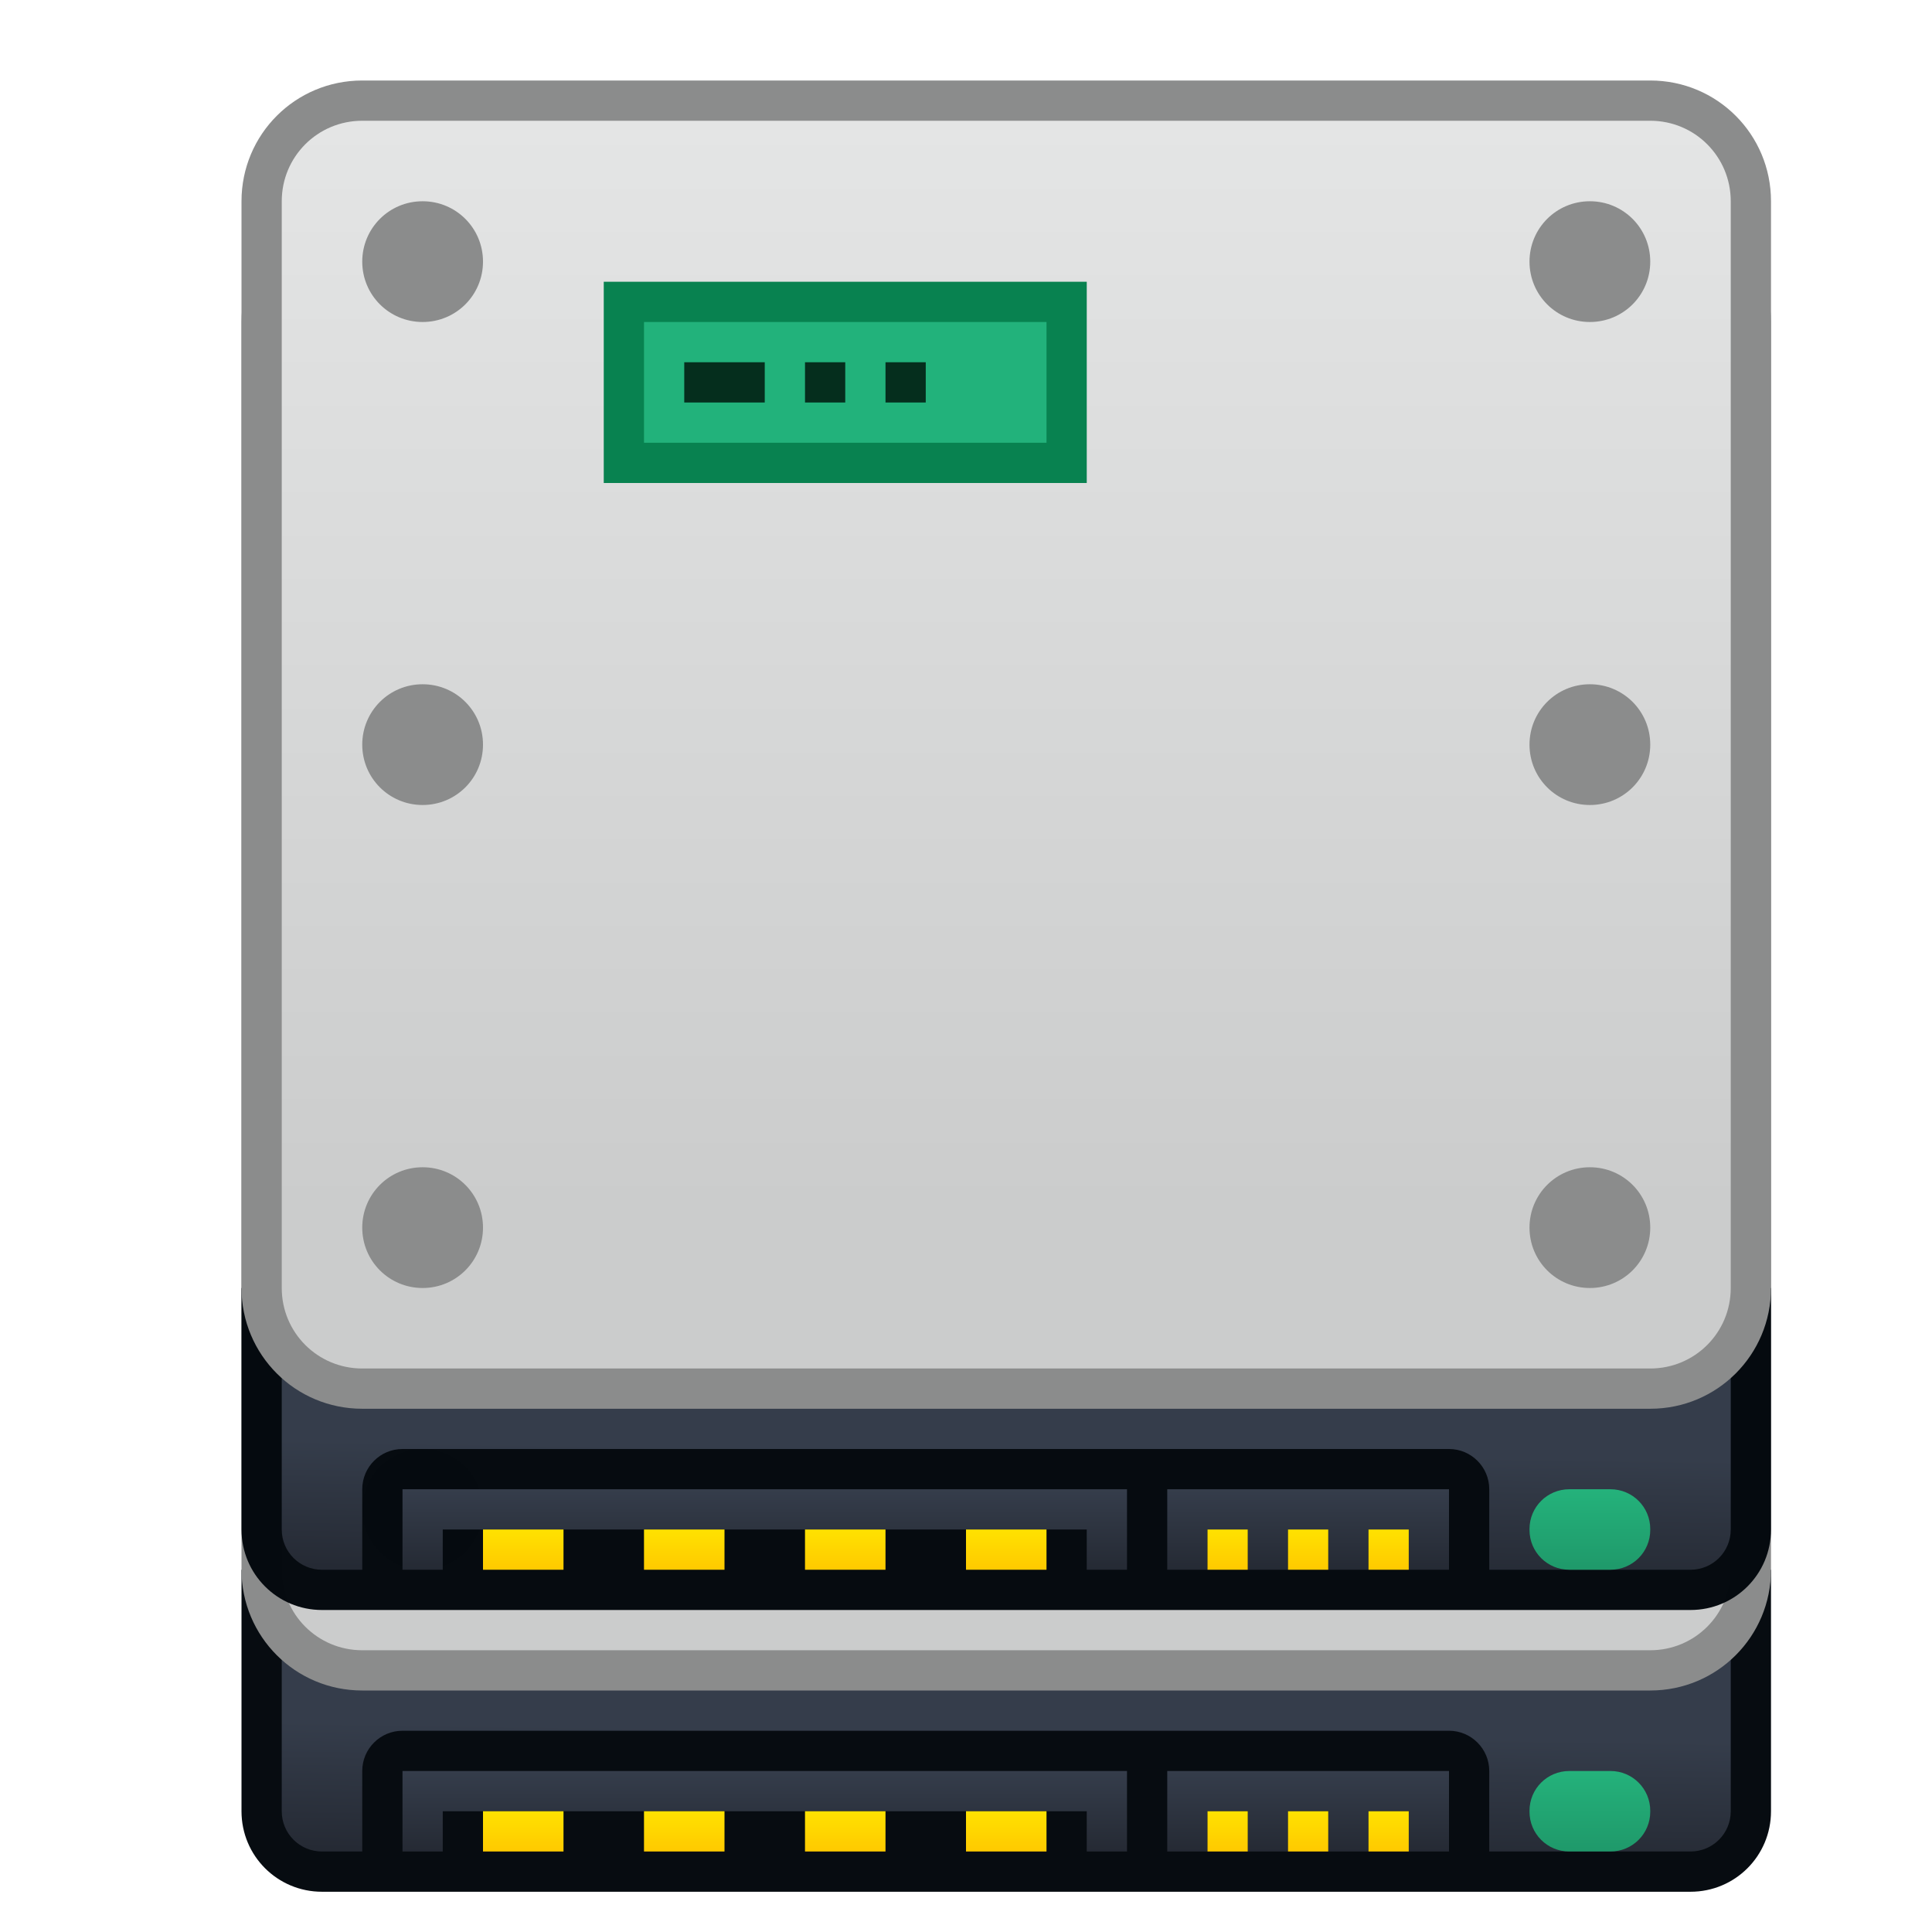
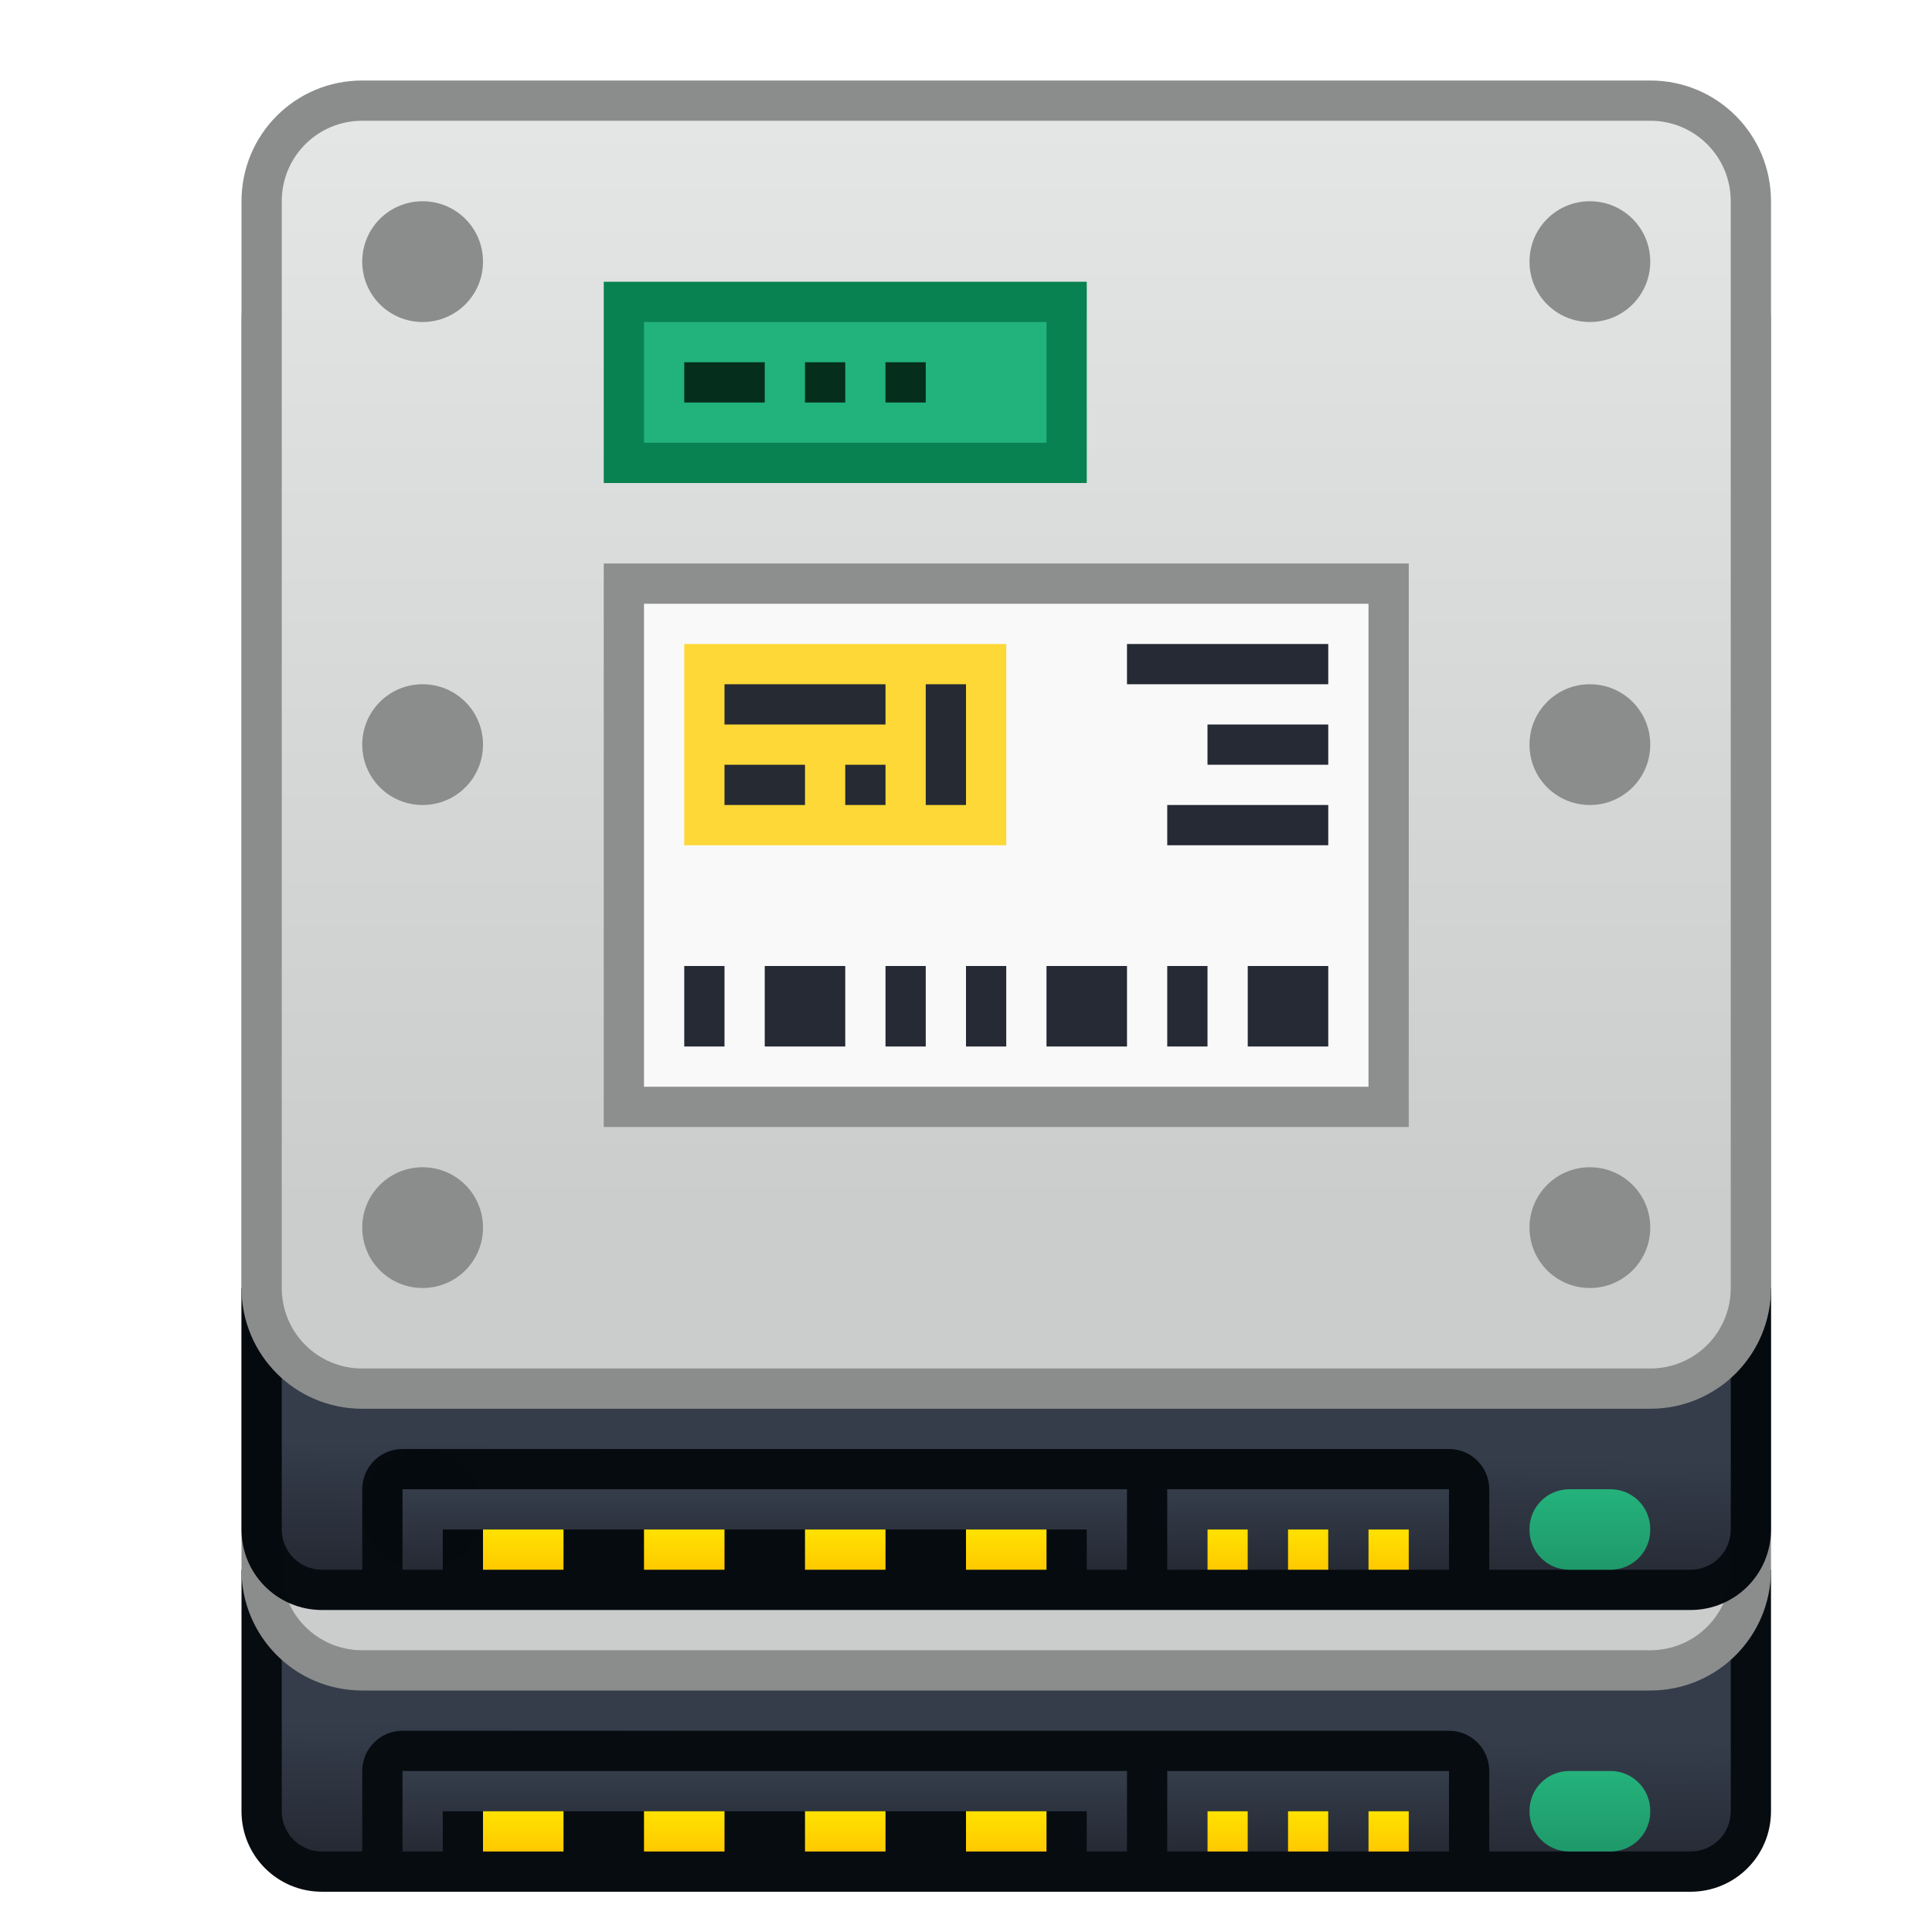
<svg xmlns="http://www.w3.org/2000/svg" xmlns:xlink="http://www.w3.org/1999/xlink" width="48" height="48" viewBox="0 0 48 48" version="1.1" id="svg8">
  <defs id="defs2">
    <linearGradient gradientTransform="translate(-34,-12.00002)" xlink:href="#linearGradient828" id="linearGradient981-5" x1="35" y1="309.65" x2="35" y2="307.65" gradientUnits="userSpaceOnUse" />
    <linearGradient id="linearGradient828">
      <stop id="stop824" offset="0" style="stop-color:#1f996a;stop-opacity:1" />
      <stop id="stop826" offset="1" style="stop-color:#24b27b;stop-opacity:1" />
    </linearGradient>
    <linearGradient gradientTransform="translate(-15.59375,-13.00001)" xlink:href="#linearGradient4627" id="linearGradient1112-3-3-9" x1="11" y1="310.65" x2="11" y2="309.65" gradientUnits="userSpaceOnUse" />
    <linearGradient id="linearGradient4627">
      <stop style="stop-color:#ffc900;stop-opacity:1" offset="0" id="stop4623" />
      <stop style="stop-color:#ffe200;stop-opacity:1" offset="1" id="stop4625" />
    </linearGradient>
    <linearGradient gradientTransform="translate(-17.59375,-13.00001)" xlink:href="#linearGradient4627" id="linearGradient1112-3-3-3" x1="11" y1="310.65" x2="11" y2="309.65" gradientUnits="userSpaceOnUse" />
    <linearGradient gradientTransform="translate(-19.59375,-13.00001)" xlink:href="#linearGradient4627" id="linearGradient1112-3-3" x1="11" y1="310.65" x2="11" y2="309.65" gradientUnits="userSpaceOnUse" />
    <linearGradient xlink:href="#linearGradient4506" id="linearGradient1261" x1="30" y1="310.65" x2="30" y2="308.65" gradientUnits="userSpaceOnUse" gradientTransform="translate(-37,-13)" />
    <linearGradient id="linearGradient4506">
      <stop id="stop4502" offset="0" style="stop-color:#252a34;stop-opacity:1" />
      <stop id="stop4504" offset="1" style="stop-color:#353d4b;stop-opacity:1" />
    </linearGradient>
    <linearGradient gradientTransform="translate(-25,-13.00001)" xlink:href="#linearGradient4627" id="linearGradient1112-3" x1="11" y1="310.65" x2="11" y2="309.65" gradientUnits="userSpaceOnUse" />
    <linearGradient gradientTransform="translate(-29,-13.00001)" xlink:href="#linearGradient4627" id="linearGradient1112-8" x1="11" y1="310.65" x2="11" y2="309.65" gradientUnits="userSpaceOnUse" />
    <linearGradient gradientTransform="translate(-33,-13.00001)" xlink:href="#linearGradient4627" id="linearGradient1112-1" x1="11" y1="310.65" x2="11" y2="309.65" gradientUnits="userSpaceOnUse" />
    <linearGradient xlink:href="#linearGradient4627" id="linearGradient1112" x1="11" y1="310.65" x2="11" y2="309.65" gradientUnits="userSpaceOnUse" gradientTransform="translate(-37,-13)" />
    <linearGradient xlink:href="#linearGradient4506" id="linearGradient1253" x1="17" y1="44" x2="17" y2="42" gradientUnits="userSpaceOnUse" gradientTransform="translate(-37,253.65)" />
    <linearGradient xlink:href="#linearGradient4506" id="linearGradient1319-0" gradientUnits="userSpaceOnUse" x1="9" y1="42" x2="9.045" y2="38.846" gradientTransform="translate(-35,255.65)" />
    <linearGradient xlink:href="#linearGradient1378-7" id="linearGradient1017-9" x1="17" y1="300.65" x2="17" y2="272.65" gradientUnits="userSpaceOnUse" gradientTransform="translate(-35,-12)" />
    <linearGradient id="linearGradient1378-7">
      <stop id="stop1374-9" offset="0" style="stop-color:#cbcccc;stop-opacity:1" />
      <stop id="stop1376-2" offset="1" style="stop-color:#e5e6e6;stop-opacity:1" />
    </linearGradient>
    <linearGradient xlink:href="#linearGradient4506" id="linearGradient1796" gradientUnits="userSpaceOnUse" gradientTransform="translate(-35,255.65)" x1="9" y1="42" x2="9.045" y2="38.846" />
    <linearGradient xlink:href="#linearGradient1378-7" id="linearGradient1798" gradientUnits="userSpaceOnUse" gradientTransform="translate(-35,-12)" x1="17" y1="300.65" x2="17" y2="272.65" />
    <linearGradient xlink:href="#linearGradient828" id="linearGradient1800" gradientUnits="userSpaceOnUse" gradientTransform="translate(-34,-12.00002)" x1="35" y1="309.65" x2="35" y2="307.65" />
    <linearGradient xlink:href="#linearGradient4506" id="linearGradient1802" gradientUnits="userSpaceOnUse" gradientTransform="translate(-37,253.65)" x1="17" y1="44" x2="17" y2="42" />
    <linearGradient xlink:href="#linearGradient4506" id="linearGradient1804" gradientUnits="userSpaceOnUse" gradientTransform="translate(-37,-13)" x1="30" y1="310.65" x2="30" y2="308.65" />
    <linearGradient xlink:href="#linearGradient4627" id="linearGradient1806" gradientUnits="userSpaceOnUse" gradientTransform="translate(-37,-13)" x1="11" y1="310.65" x2="11" y2="309.65" />
    <linearGradient xlink:href="#linearGradient4627" id="linearGradient1808" gradientUnits="userSpaceOnUse" gradientTransform="translate(-33,-13.00001)" x1="11" y1="310.65" x2="11" y2="309.65" />
    <linearGradient xlink:href="#linearGradient4627" id="linearGradient1810" gradientUnits="userSpaceOnUse" gradientTransform="translate(-29,-13.00001)" x1="11" y1="310.65" x2="11" y2="309.65" />
    <linearGradient xlink:href="#linearGradient4627" id="linearGradient1812" gradientUnits="userSpaceOnUse" gradientTransform="translate(-25,-13.00001)" x1="11" y1="310.65" x2="11" y2="309.65" />
    <linearGradient xlink:href="#linearGradient4627" id="linearGradient1814" gradientUnits="userSpaceOnUse" gradientTransform="translate(-19.59375,-13.00001)" x1="11" y1="310.65" x2="11" y2="309.65" />
    <linearGradient xlink:href="#linearGradient4627" id="linearGradient1816" gradientUnits="userSpaceOnUse" gradientTransform="translate(-17.59375,-13.00001)" x1="11" y1="310.65" x2="11" y2="309.65" />
    <linearGradient xlink:href="#linearGradient4627" id="linearGradient1818" gradientUnits="userSpaceOnUse" gradientTransform="translate(-15.59375,-13.00001)" x1="11" y1="310.65" x2="11" y2="309.65" />
  </defs>
  <g id="layer1" transform="translate(0,-266.65)">
    <g id="layer1-9-7" transform="translate(1,-4)">
      <g id="g1888" transform="translate(0,-1)">
        <g transform="translate(0,7)" id="layer1-9">
          <g id="g6532" transform="translate(38,13)">
            <path style="opacity:1;fill:#03080d;fill-opacity:0.98;stroke:none;stroke-width:2;stroke-linecap:round;stroke-linejoin:round;stroke-miterlimit:4;stroke-dasharray:none;stroke-opacity:1" d="m -33,290.65 v 2 1 3 c 0,1.108 0.892,2 2,2 H 3 c 1.108,0 2,-0.892 2,-2 v -3 -1 -2 H 3 -31 Z" id="rect979-6" />
            <path style="opacity:1;fill:url(#linearGradient1319-0);fill-opacity:1;stroke:none;stroke-width:2;stroke-linecap:round;stroke-linejoin:round;stroke-miterlimit:4;stroke-dasharray:none;stroke-opacity:1" d="m -32,290.65 v 1 3 2 c 0,0.554 0.446,1 1,1 h 1 v -2 c 0,-0.277 0.112,-0.526 0.293,-0.707 0.181,-0.181 0.43,-0.293 0.707,-0.293 h 26 c 0.277,0 0.526,0.112 0.707,0.293 C -2.112,295.124 -2,295.373 -2,295.65 v 2 h 5 c 0.554,0 1,-0.446 1,-1 v -2 -3 -1 H 3 -31 Z" id="rect981-0" />
            <path style="opacity:1;fill:#8b8c8c;fill-opacity:1;stroke:none;stroke-width:2;stroke-linecap:round;stroke-linejoin:round;stroke-miterlimit:4;stroke-dasharray:none;stroke-opacity:1" d="M -30,256.65 H 2 c 1.662,0 3,1.338 3,3 v 31 c 0,1.662 -1.338,3 -3,3 h -32 c -1.662,0 -3,-1.338 -3,-3 v -31 c 0,-1.662 1.338,-3 3,-3 z" id="rect975-6" />
            <path style="opacity:1;fill:url(#linearGradient1017-9);fill-opacity:1;stroke:none;stroke-width:2;stroke-linecap:round;stroke-linejoin:round;stroke-miterlimit:4;stroke-dasharray:none;stroke-opacity:1" d="m -30,257.65 c -1.108,0 -2,0.892 -2,2 v 31 c 0,1.108 0.892,2 2,2 H 2 c 1.108,0 2,-0.892 2,-2 v -31 c 0,-1.108 -0.892,-2 -2,-2 z" id="rect977-2" />
            <path style="opacity:1;fill:url(#linearGradient981-5);fill-opacity:1;stroke:none;stroke-width:2;stroke-linecap:round;stroke-linejoin:round;stroke-miterlimit:4;stroke-dasharray:none;stroke-opacity:1" d="M -0.011,295.65 H 1.011 C 1.559,295.65 2,296.091 2,296.639 v 0.022 C 2,297.209 1.559,297.65 1.011,297.65 H -0.011 C -0.559,297.65 -1,297.209 -1,296.661 v -0.022 c 0,-0.548 0.441,-0.989 0.989,-0.989 z" id="rect885-9" />
            <path style="opacity:1;fill:url(#linearGradient1253);fill-opacity:1;stroke:none;stroke-width:2;stroke-linecap:round;stroke-linejoin:round;stroke-miterlimit:4;stroke-dasharray:none;stroke-opacity:1" d="m -29,295.65 v 2 h 1 v -1 h 1 15 v 1 h 1 v -1 -1 h -1 -15 -1 z" id="rect1029" />
            <path style="opacity:1;fill:url(#linearGradient1261);fill-opacity:1;stroke:none;stroke-width:2;stroke-linecap:round;stroke-linejoin:round;stroke-miterlimit:4;stroke-dasharray:none;stroke-opacity:1" d="m -10,295.65 v 1 1 h 1 v -1 h 1 v 1 h 1 v -1 h 1 v 1 h 1 v -1 h 1 v 1 h 1 v -1 -1 z" id="rect1043" />
            <path style="opacity:1;fill:url(#linearGradient1112);fill-opacity:1;stroke:none;stroke-width:2;stroke-linecap:round;stroke-linejoin:round;stroke-miterlimit:4;stroke-dasharray:none;stroke-opacity:1" d="m -27,296.65 h 2 v 1 h -2 z" id="rect1045" />
            <path style="opacity:1;fill:url(#linearGradient1112-1);fill-opacity:1;stroke:none;stroke-width:2;stroke-linecap:round;stroke-linejoin:round;stroke-miterlimit:4;stroke-dasharray:none;stroke-opacity:1" d="m -23,296.65 h 2 v 1 h -2 z" id="rect1045-7" />
            <path style="opacity:1;fill:url(#linearGradient1112-8);fill-opacity:1;stroke:none;stroke-width:2;stroke-linecap:round;stroke-linejoin:round;stroke-miterlimit:4;stroke-dasharray:none;stroke-opacity:1" d="m -19,296.65 h 2 v 1 h -2 z" id="rect1045-0" />
            <path style="opacity:1;fill:url(#linearGradient1112-3);fill-opacity:1;stroke:none;stroke-width:2;stroke-linecap:round;stroke-linejoin:round;stroke-miterlimit:4;stroke-dasharray:none;stroke-opacity:1" d="m -15,296.65 h 2 v 1 h -2 z" id="rect1045-06" />
            <path style="opacity:1;fill:url(#linearGradient1112-3-3);fill-opacity:1;stroke:none;stroke-width:2;stroke-linecap:round;stroke-linejoin:round;stroke-miterlimit:4;stroke-dasharray:none;stroke-opacity:1" d="m -9,296.65 h 1 V 297.65 h -1 z" id="rect1045-06-5" />
            <path style="opacity:1;fill:url(#linearGradient1112-3-3-3);fill-opacity:1;stroke:none;stroke-width:2;stroke-linecap:round;stroke-linejoin:round;stroke-miterlimit:4;stroke-dasharray:none;stroke-opacity:1" d="m -7,296.65 h 1 V 297.65 h -1 z" id="rect1045-06-5-2" />
            <path style="opacity:1;fill:url(#linearGradient1112-3-3-9);fill-opacity:1;stroke:none;stroke-width:2;stroke-linecap:round;stroke-linejoin:round;stroke-miterlimit:4;stroke-dasharray:none;stroke-opacity:1" d="m -5,296.65 h 1 V 297.65 h -1 z" id="rect1045-06-5-7" />
            <path style="opacity:1;fill:#a5a6a6;fill-opacity:1;stroke:none;stroke-width:2;stroke-linecap:round;stroke-linejoin:round;stroke-miterlimit:4;stroke-dasharray:none;stroke-opacity:1" d="m -27.486,259.65 c 0.831,0 1.5,0.669 1.5,1.5 0,0.831 -0.669,1.5 -1.5,1.5 -0.831,0 -1.5,-0.669 -1.5,-1.5 0,-0.831 0.669,-1.5 1.5,-1.5 z" id="path950" />
            <path style="opacity:1;fill:#a5a6a6;fill-opacity:1;stroke:none;stroke-width:2;stroke-linecap:round;stroke-linejoin:round;stroke-miterlimit:4;stroke-dasharray:none;stroke-opacity:1" d="m -0.472,259.65 c 0.831,0 1.5,0.669 1.5,1.5 0,0.831 -0.669,1.5 -1.5,1.5 -0.831,0 -1.5,-0.669 -1.5,-1.5 0,-0.831 0.669,-1.5 1.5,-1.5 z" id="path948" />
            <path style="opacity:1;fill:#a5a6a6;fill-opacity:1;stroke:none;stroke-width:2;stroke-linecap:round;stroke-linejoin:round;stroke-miterlimit:4;stroke-dasharray:none;stroke-opacity:1" d="m -28.5,287.65 c 0.831,0 1.5,0.669 1.5,1.5 0,0.831 -0.669,1.5 -1.5,1.5 -0.831,0 -1.5,-0.669 -1.5,-1.5 0,-0.831 0.669,-1.5 1.5,-1.5 z" id="path942" />
            <path style="opacity:1;fill:#a5a6a6;fill-opacity:1;stroke:none;stroke-width:2;stroke-linecap:round;stroke-linejoin:round;stroke-miterlimit:4;stroke-dasharray:none;stroke-opacity:1" d="m 0.5,287.65 c 0.831,0 1.5,0.669 1.5,1.5 0,0.831 -0.669,1.5 -1.5,1.5 -0.831,0 -1.5,-0.669 -1.5,-1.5 0,-0.831 0.669,-1.5 1.5,-1.5 z" id="rect977-4" />
            <path style="opacity:0.98;fill:#04814e;fill-opacity:1;stroke:none;stroke-width:2;stroke-linecap:round;stroke-linejoin:round;stroke-miterlimit:4;stroke-dasharray:none;stroke-dashoffset:0;stroke-opacity:1" d="m -24,261.65 h 12 v 5 h -12 z" id="rect1082-2" />
            <path style="opacity:0.98;fill:#23b27b;fill-opacity:1;stroke:none;stroke-width:2;stroke-linecap:round;stroke-linejoin:round;stroke-miterlimit:4;stroke-dasharray:none;stroke-dashoffset:0;stroke-opacity:1" d="m -23,262.65 h 10 v 3 h -10 z" id="rect1084-7" />
            <path id="rect1098-0" d="m -22,263.65 v 1 h 2 v -1 z m 3,0 v 1 h 1 v -1 z m 2,0 v 1 h 1 v -1 z" style="opacity:0.98;fill:#042c1c;fill-opacity:1;stroke:none;stroke-width:2;stroke-linecap:round;stroke-linejoin:round;stroke-miterlimit:4;stroke-dasharray:none;stroke-dashoffset:0;stroke-opacity:1" />
          </g>
        </g>
        <g id="g6532-9" transform="translate(38,13)">
          <path style="opacity:1;fill:#03080d;fill-opacity:0.98;stroke:none;stroke-width:2;stroke-linecap:round;stroke-linejoin:round;stroke-miterlimit:4;stroke-dasharray:none;stroke-opacity:1" d="m -33,290.65 v 2 1 3 c 0,1.108 0.892,2 2,2 H 3 c 1.108,0 2,-0.892 2,-2 v -3 -1 -2 H 3 -31 Z" id="rect979-6-2" />
          <path style="opacity:1;fill:url(#linearGradient1796);fill-opacity:1;stroke:none;stroke-width:2;stroke-linecap:round;stroke-linejoin:round;stroke-miterlimit:4;stroke-dasharray:none;stroke-opacity:1" d="m -32,290.65 v 1 3 2 c 0,0.554 0.446,1 1,1 h 1 v -2 c 0,-0.277 0.112,-0.526 0.293,-0.707 0.181,-0.181 0.43,-0.293 0.707,-0.293 h 26 c 0.277,0 0.526,0.112 0.707,0.293 C -2.112,295.124 -2,295.373 -2,295.65 v 2 h 5 c 0.554,0 1,-0.446 1,-1 v -2 -3 -1 H 3 -31 Z" id="rect981-0-0" />
          <path style="opacity:1;fill:#8b8c8c;fill-opacity:1;stroke:none;stroke-width:2;stroke-linecap:round;stroke-linejoin:round;stroke-miterlimit:4;stroke-dasharray:none;stroke-opacity:1" d="M -30,260.65 H 2 c 1.662,0 3,1.338 3,3 v 27 c 0,1.662 -1.338,3 -3,3 h -32 c -1.662,0 -3,-1.338 -3,-3 v -27 c 0,-1.662 1.338,-3 3,-3 z" id="rect975-6-2" />
          <path style="opacity:1;fill:url(#linearGradient1798);fill-opacity:1;stroke:none;stroke-width:2;stroke-linecap:round;stroke-linejoin:round;stroke-miterlimit:4;stroke-dasharray:none;stroke-opacity:1" d="m -30,261.65 c -1.108,0 -2,0.892 -2,2 v 27 c 0,1.108 0.892,2 2,2 H 2 c 1.108,0 2,-0.892 2,-2 v -27 c 0,-1.108 -0.892,-2 -2,-2 z" id="rect977-2-3" />
          <path style="opacity:1;fill:url(#linearGradient1800);fill-opacity:1;stroke:none;stroke-width:2;stroke-linecap:round;stroke-linejoin:round;stroke-miterlimit:4;stroke-dasharray:none;stroke-opacity:1" d="M -0.011,295.65 H 1.011 C 1.559,295.65 2,296.091 2,296.639 v 0.022 C 2,297.209 1.559,297.65 1.011,297.65 H -0.011 C -0.559,297.65 -1,297.209 -1,296.661 v -0.022 c 0,-0.548 0.441,-0.989 0.989,-0.989 z" id="rect885-9-7" />
          <path style="opacity:1;fill:url(#linearGradient1802);fill-opacity:1;stroke:none;stroke-width:2;stroke-linecap:round;stroke-linejoin:round;stroke-miterlimit:4;stroke-dasharray:none;stroke-opacity:1" d="m -29,295.65 v 2 h 1 v -1 h 1 15 v 1 h 1 v -1 -1 h -1 -15 -1 z" id="rect1029-5" />
          <path style="opacity:1;fill:url(#linearGradient1804);fill-opacity:1;stroke:none;stroke-width:2;stroke-linecap:round;stroke-linejoin:round;stroke-miterlimit:4;stroke-dasharray:none;stroke-opacity:1" d="m -10,295.65 v 1 1 h 1 v -1 h 1 v 1 h 1 v -1 h 1 v 1 h 1 v -1 h 1 v 1 h 1 v -1 -1 z" id="rect1043-9" />
          <path style="opacity:1;fill:url(#linearGradient1806);fill-opacity:1;stroke:none;stroke-width:2;stroke-linecap:round;stroke-linejoin:round;stroke-miterlimit:4;stroke-dasharray:none;stroke-opacity:1" d="m -27,296.65 h 2 v 1 h -2 z" id="rect1045-2" />
          <path style="opacity:1;fill:url(#linearGradient1808);fill-opacity:1;stroke:none;stroke-width:2;stroke-linecap:round;stroke-linejoin:round;stroke-miterlimit:4;stroke-dasharray:none;stroke-opacity:1" d="m -23,296.65 h 2 v 1 h -2 z" id="rect1045-7-2" />
          <path style="opacity:1;fill:url(#linearGradient1810);fill-opacity:1;stroke:none;stroke-width:2;stroke-linecap:round;stroke-linejoin:round;stroke-miterlimit:4;stroke-dasharray:none;stroke-opacity:1" d="m -19,296.65 h 2 v 1 h -2 z" id="rect1045-0-8" />
          <path style="opacity:1;fill:url(#linearGradient1812);fill-opacity:1;stroke:none;stroke-width:2;stroke-linecap:round;stroke-linejoin:round;stroke-miterlimit:4;stroke-dasharray:none;stroke-opacity:1" d="m -15,296.65 h 2 v 1 h -2 z" id="rect1045-06-9" />
          <path style="opacity:1;fill:url(#linearGradient1814);fill-opacity:1;stroke:none;stroke-width:2;stroke-linecap:round;stroke-linejoin:round;stroke-miterlimit:4;stroke-dasharray:none;stroke-opacity:1" d="m -9,296.65 h 1 V 297.65 h -1 z" id="rect1045-06-5-73" />
          <path style="opacity:1;fill:url(#linearGradient1816);fill-opacity:1;stroke:none;stroke-width:2;stroke-linecap:round;stroke-linejoin:round;stroke-miterlimit:4;stroke-dasharray:none;stroke-opacity:1" d="m -7,296.65 h 1 V 297.65 h -1 z" id="rect1045-06-5-2-6" />
          <path style="opacity:1;fill:url(#linearGradient1818);fill-opacity:1;stroke:none;stroke-width:2;stroke-linecap:round;stroke-linejoin:round;stroke-miterlimit:4;stroke-dasharray:none;stroke-opacity:1" d="m -5,296.65 h 1 V 297.65 h -1 z" id="rect1045-06-5-7-1" />
          <path style="opacity:1;fill:#8b8c8c;fill-opacity:1;stroke:none;stroke-width:2;stroke-linecap:round;stroke-linejoin:round;stroke-miterlimit:4;stroke-dasharray:none;stroke-opacity:1" d="m -28.5,263.65 c 0.831,0 1.5,0.669 1.5,1.5 0,0.831 -0.669,1.5 -1.5,1.5 -0.831,0 -1.5,-0.669 -1.5,-1.5 0,-0.831 0.669,-1.5 1.5,-1.5 z" id="path950-2" />
          <path style="opacity:1;fill:#8b8c8c;fill-opacity:1;stroke:none;stroke-width:2;stroke-linecap:round;stroke-linejoin:round;stroke-miterlimit:4;stroke-dasharray:none;stroke-opacity:1" d="m 0.5,263.65 c 0.831,0 1.5,0.669 1.5,1.5 0,0.831 -0.669,1.5 -1.5,1.5 -0.831,0 -1.5,-0.669 -1.5,-1.5 0,-0.831 0.669,-1.5 1.5,-1.5 z" id="path948-9" />
          <path style="opacity:1;fill:#8b8c8c;fill-opacity:1;stroke:none;stroke-width:2;stroke-linecap:round;stroke-linejoin:round;stroke-miterlimit:4;stroke-dasharray:none;stroke-opacity:1" d="m -28.5,287.65 c 0.831,0 1.5,0.669 1.5,1.5 0,0.831 -0.669,1.5 -1.5,1.5 -0.831,0 -1.5,-0.669 -1.5,-1.5 0,-0.831 0.669,-1.5 1.5,-1.5 z" id="path942-3" />
          <path style="opacity:1;fill:#8b8c8c;fill-opacity:1;stroke:none;stroke-width:2;stroke-linecap:round;stroke-linejoin:round;stroke-miterlimit:4;stroke-dasharray:none;stroke-opacity:1" d="m 0.5,287.65 c 0.831,0 1.5,0.669 1.5,1.5 0,0.831 -0.669,1.5 -1.5,1.5 -0.831,0 -1.5,-0.669 -1.5,-1.5 0,-0.831 0.669,-1.5 1.5,-1.5 z" id="rect977-4-1" />
          <path style="opacity:0.98;fill:#04814e;fill-opacity:1;stroke:none;stroke-width:2;stroke-linecap:round;stroke-linejoin:round;stroke-miterlimit:4;stroke-dasharray:none;stroke-dashoffset:0;stroke-opacity:1" d="m -24,265.65 h 12 v 5 h -12 z" id="rect1082-2-9" />
          <path style="opacity:0.98;fill:#23b27b;fill-opacity:1;stroke:none;stroke-width:2;stroke-linecap:round;stroke-linejoin:round;stroke-miterlimit:4;stroke-dasharray:none;stroke-dashoffset:0;stroke-opacity:1" d="m -23,266.65 h 10 v 3 h -10 z" id="rect1084-7-4" />
          <path id="rect1098-0-7" d="m -22,267.65 v 1 h 2 v -1 z m 3,0 v 1 h 1 v -1 z m 2,0 v 1 h 1 v -1 z" style="opacity:0.98;fill:#042c1c;fill-opacity:1;stroke:none;stroke-width:2;stroke-linecap:round;stroke-linejoin:round;stroke-miterlimit:4;stroke-dasharray:none;stroke-dashoffset:0;stroke-opacity:1" />
          <path style="opacity:1;fill:#8b8c8c;fill-opacity:1;stroke:none;stroke-width:2;stroke-linecap:round;stroke-linejoin:round;stroke-miterlimit:4;stroke-dasharray:none;stroke-opacity:1" d="m -28.5,275.65 c -0.831,0 -1.5,0.669 -1.5,1.5 0,0.831 0.669,1.5 1.5,1.5 0.831,0 1.5,-0.669 1.5,-1.5 0,-0.831 -0.669,-1.5 -1.5,-1.5 z m 29,0 c -0.831,0 -1.5,0.669 -1.5,1.5 0,0.831 0.669,1.5 1.5,1.5 0.831,0 1.5,-0.669 1.5,-1.5 0,-0.831 -0.669,-1.5 -1.5,-1.5 z" id="path950-2-3" />
+           <g transform="translate(17,-5)" id="g1039">
+             <path style="opacity:0.99;vector-effect:none;fill:#8c8d8d;fill-opacity:1;stroke:none;stroke-width:2;stroke-linecap:round;stroke-linejoin:round;stroke-miterlimit:4;stroke-dasharray:none;stroke-dashoffset:0;stroke-opacity:1" d="m -41,277.65 h 20 v 14 h -20 z" id="rect946" />
+             <path style="opacity:0.99;vector-effect:none;fill:#fafafa;fill-opacity:1;stroke:none;stroke-width:2;stroke-linecap:round;stroke-linejoin:round;stroke-miterlimit:4;stroke-dasharray:none;stroke-dashoffset:0;stroke-opacity:1" d="m -40,278.65 h 18 v 12 h -18 z" id="rect948" />
+             <path style="opacity:0.99;vector-effect:none;fill:#fdd835;fill-opacity:1;stroke:none;stroke-width:2;stroke-linecap:round;stroke-linejoin:round;stroke-miterlimit:4;stroke-dasharray:none;stroke-dashoffset:0;stroke-opacity:1" d="m -39,279.65 h 8 v 5 h -8 z" id="rect953" />
+             <path id="rect955" d="m -28,279.65 v 1 h 5 v -1 z m -10,1 v 1 h 4 v -1 z m 5,0 v 3 h 1 v -3 z m 7,1 v 1 h 3 v -1 z m -12,1 v 1 h 2 v -1 z m 3,0 v 1 h 1 v -1 z m 8,1 v 1 h 4 v -1 z m -12,4 v 2 h 1 v -2 z m 2,0 v 2 h 2 v -2 z m 3,0 v 2 h 1 v -2 z m 2,0 v 2 h 1 v -2 z m 2,0 v 2 h 2 v -2 z m 3,0 v 2 h 1 v -2 z m 2,0 v 2 h 2 v -2 z" style="opacity:0.99;vector-effect:none;fill:#242833;fill-opacity:1;stroke:none;stroke-width:2;stroke-linecap:round;stroke-linejoin:round;stroke-miterlimit:4;stroke-dasharray:none;stroke-dashoffset:0;stroke-opacity:1" />
+           </g>
        </g>
      </g>
    </g>
  </g>
</svg>
